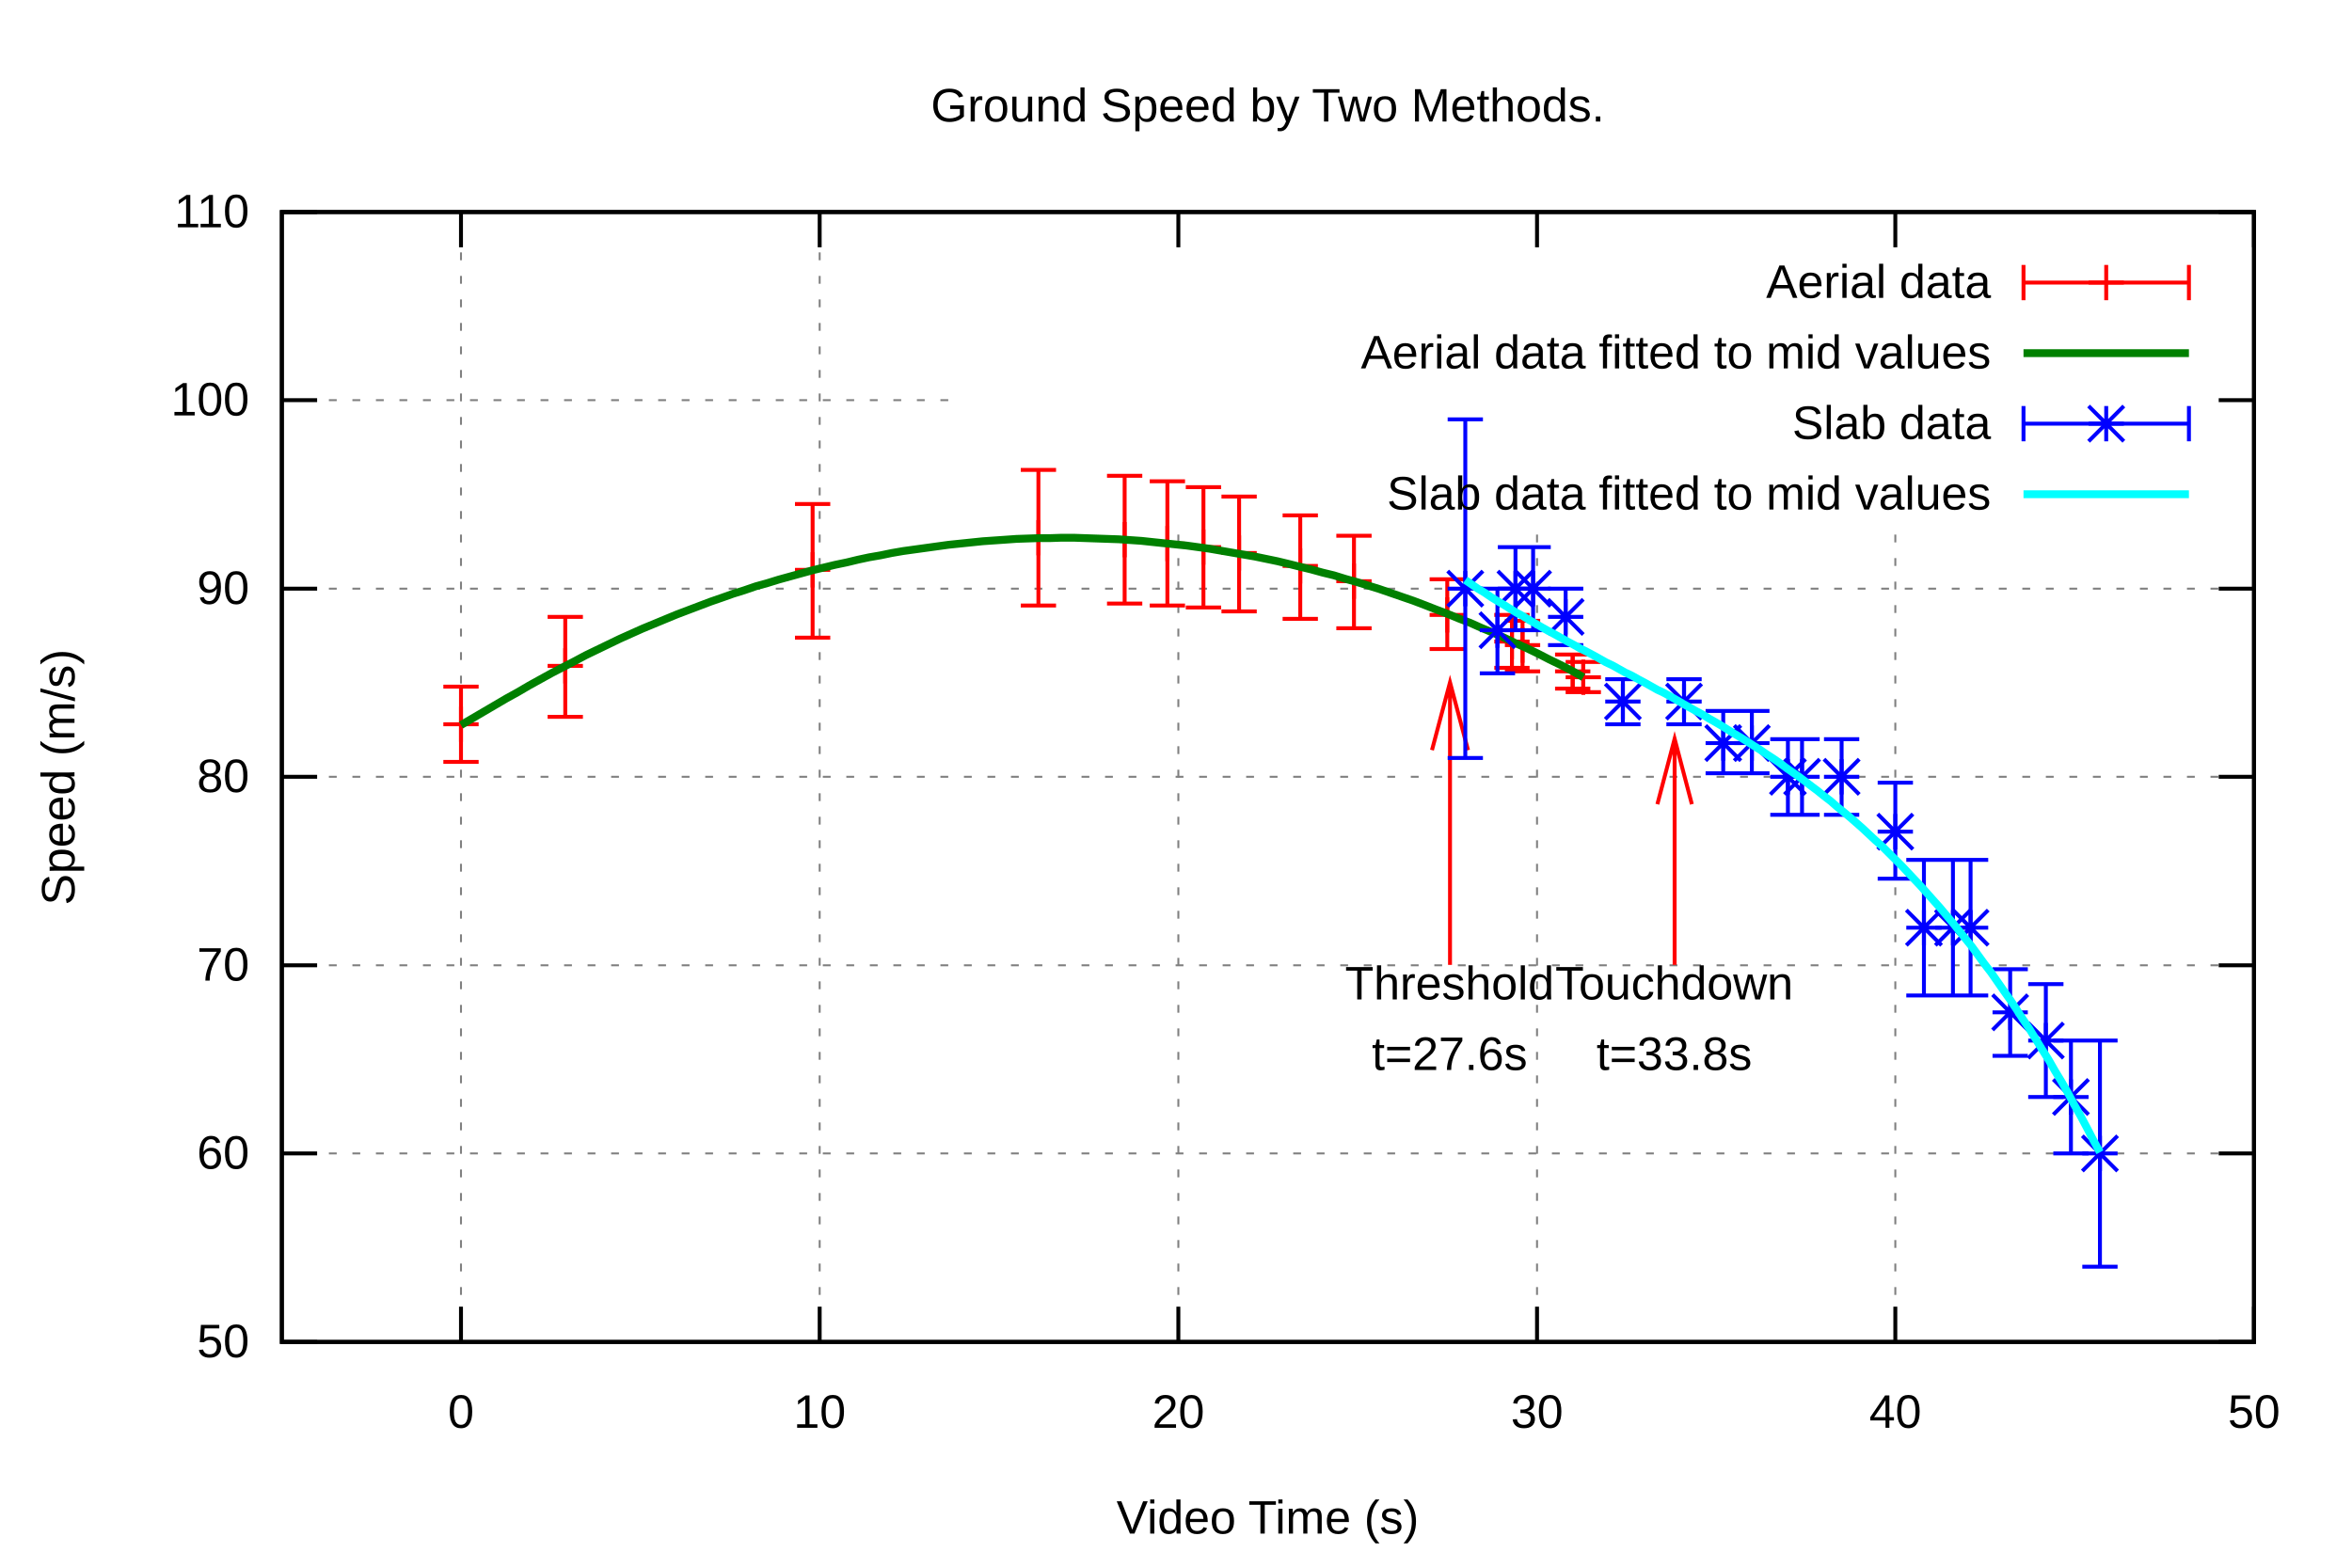
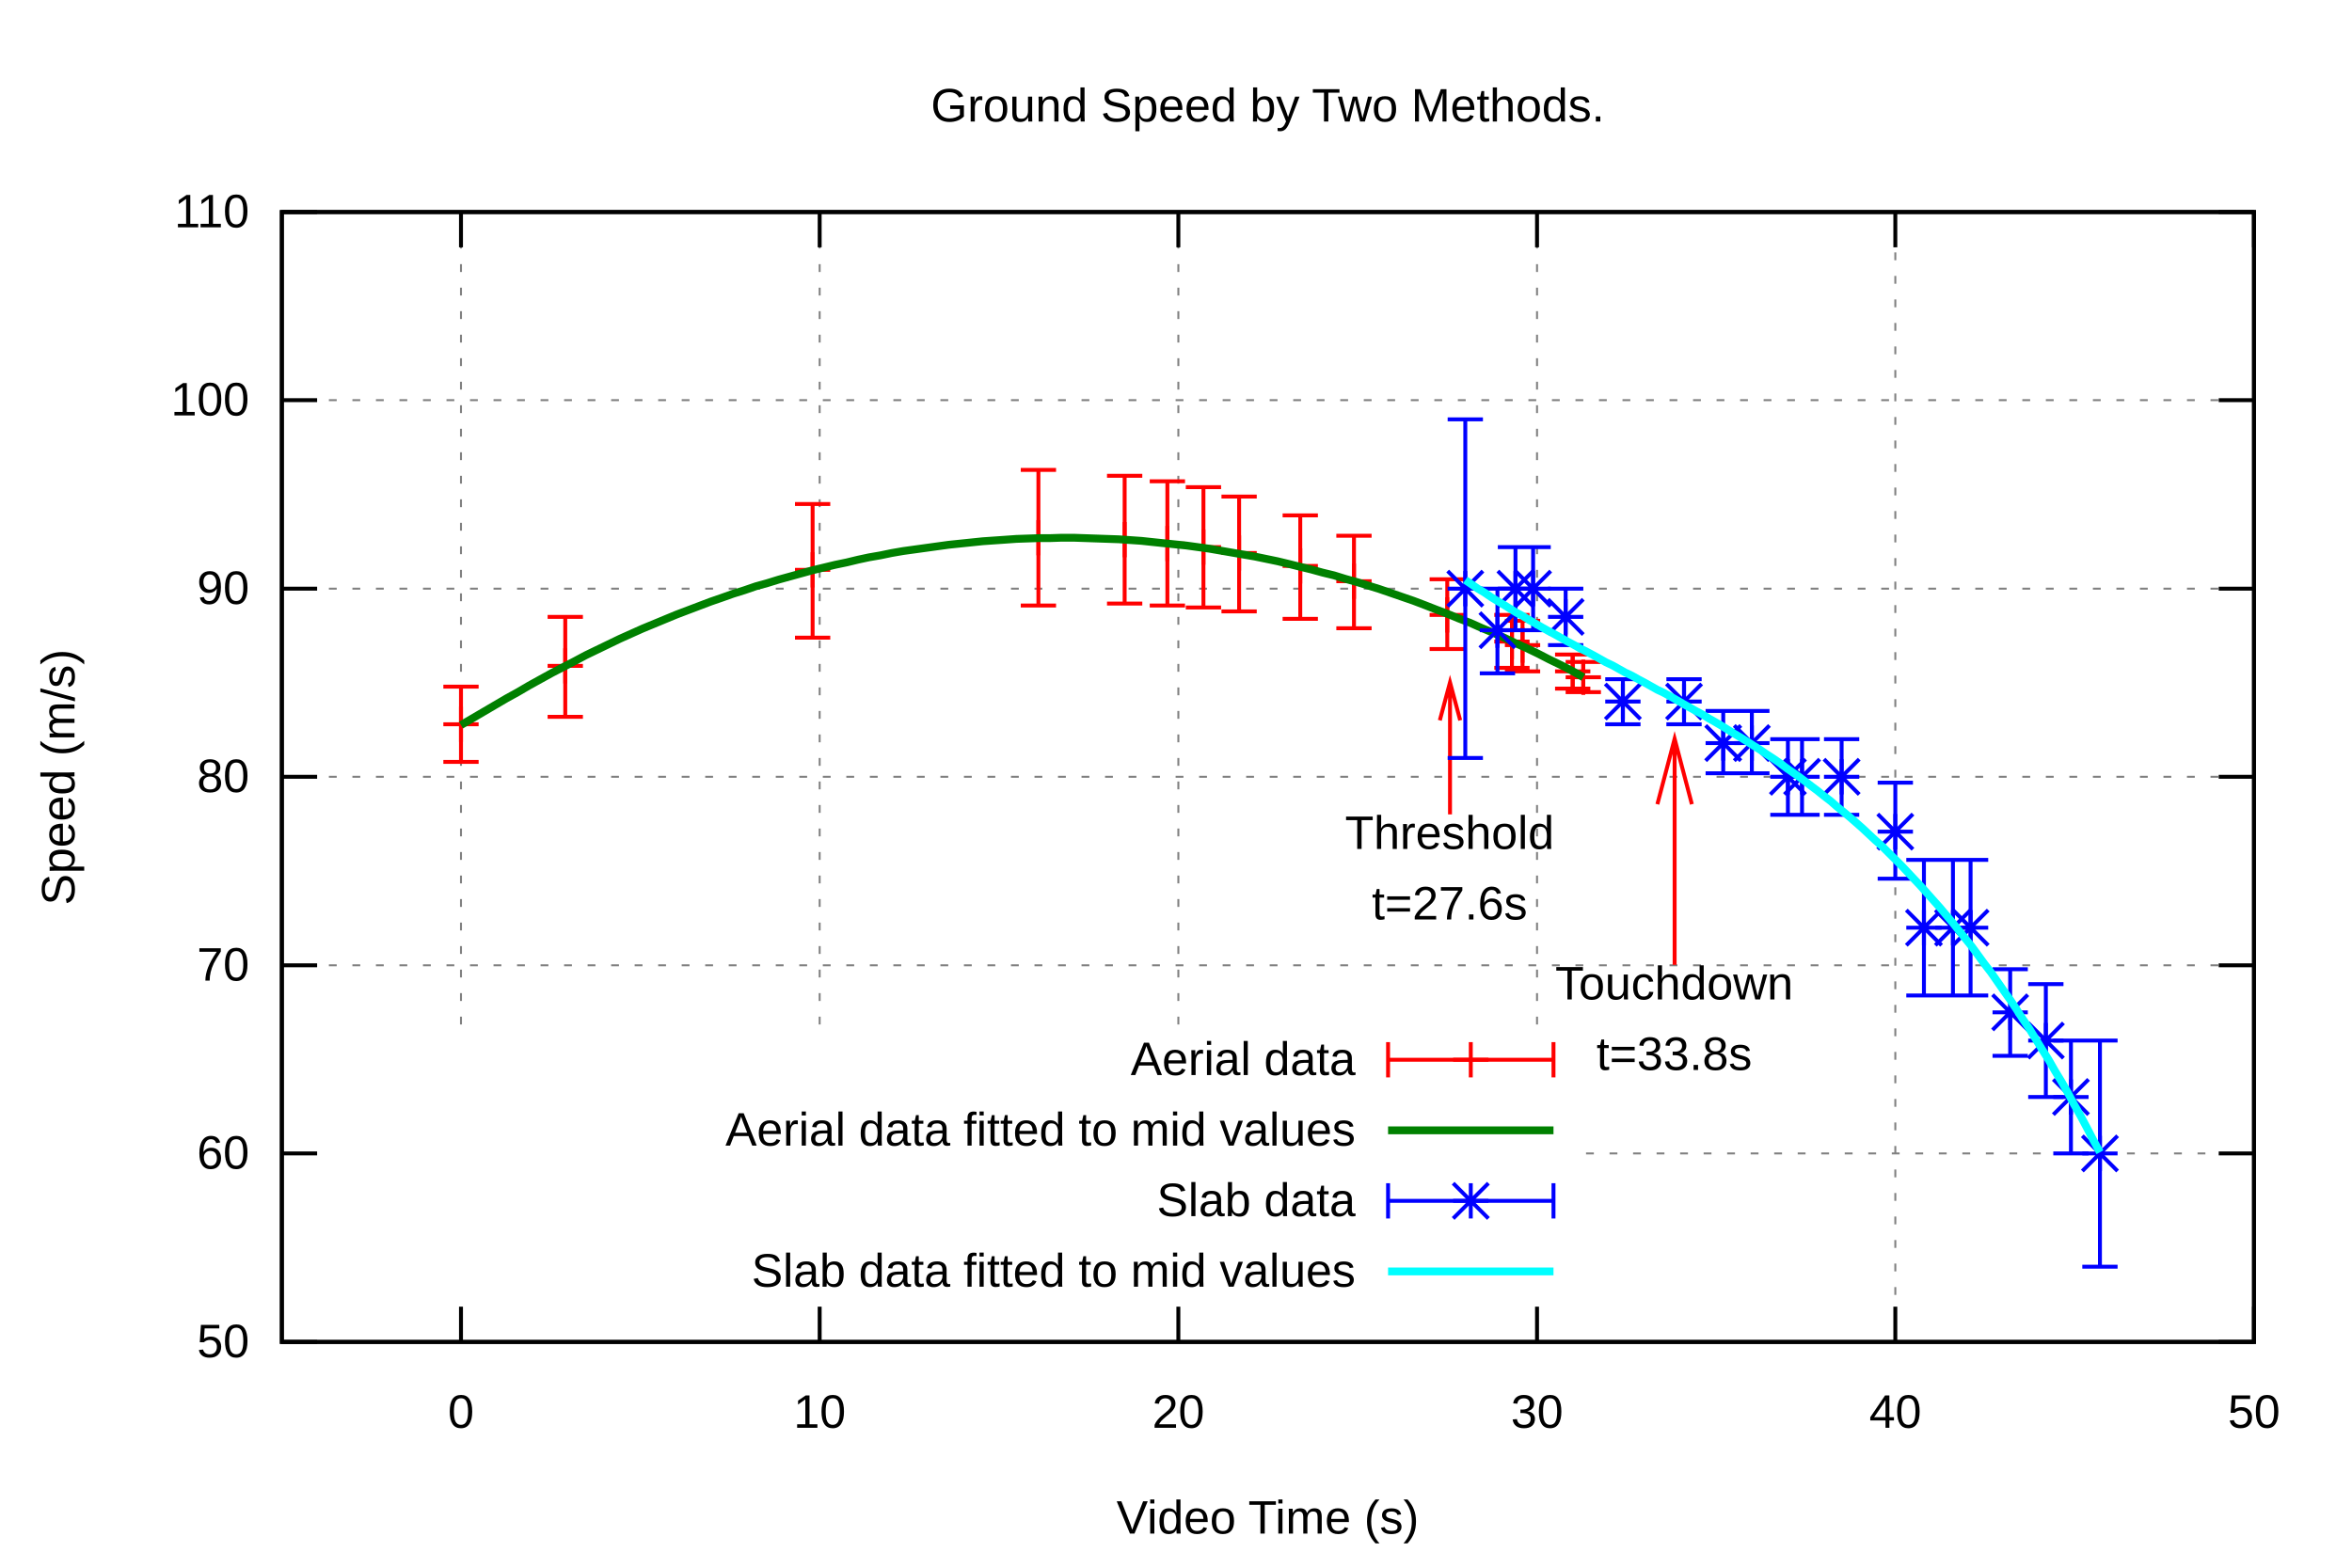
<svg xmlns="http://www.w3.org/2000/svg" xmlns:xlink="http://www.w3.org/1999/xlink" width="600" height="400" viewBox="0 0 600 400">
  <g id="gnuplot_canvas">
    <rect x="0" y="0" width="600" height="400" fill="none" />
    <defs>
      <circle id="gpDot" r="0.5" stroke-width="0.5" stroke="currentColor" />
      <path id="gpPt0" stroke-width="0.222" stroke="currentColor" d="M-1,0 h2 M0,-1 v2" />
      <path id="gpPt1" stroke-width="0.222" stroke="currentColor" d="M-1,-1 L1,1 M1,-1 L-1,1" />
      <path id="gpPt2" stroke-width="0.222" stroke="currentColor" d="M-1,0 L1,0 M0,-1 L0,1 M-1,-1 L1,1 M-1,1 L1,-1" />
      <rect id="gpPt3" stroke-width="0.222" stroke="currentColor" x="-1" y="-1" width="2" height="2" />
      <rect id="gpPt4" stroke-width="0.222" stroke="currentColor" fill="currentColor" x="-1" y="-1" width="2" height="2" />
      <circle id="gpPt5" stroke-width="0.222" stroke="currentColor" cx="0" cy="0" r="1" />
      <use xlink:href="#gpPt5" id="gpPt6" fill="currentColor" stroke="none" />
      <path id="gpPt7" stroke-width="0.222" stroke="currentColor" d="M0,-1.33 L-1.33,0.67 L1.33,0.67 z" />
      <use xlink:href="#gpPt7" id="gpPt8" fill="currentColor" stroke="none" />
      <use xlink:href="#gpPt7" id="gpPt9" stroke="currentColor" transform="rotate(180)" />
      <use xlink:href="#gpPt9" id="gpPt10" fill="currentColor" stroke="none" />
      <use xlink:href="#gpPt3" id="gpPt11" stroke="currentColor" transform="rotate(45)" />
      <use xlink:href="#gpPt11" id="gpPt12" fill="currentColor" stroke="none" />
      <path id="gpPt13" stroke-width="0.222" stroke="currentColor" d="M0,1.330 L1.265,0.411 L0.782,-1.067 L-0.782,-1.076 L-1.265,0.411 z" />
      <use xlink:href="#gpPt13" id="gpPt14" fill="currentColor" stroke="none" />
      <filter id="textbox" filterUnits="objectBoundingBox" x="0" y="0" height="1" width="1">
        <feFlood flood-color="white" flood-opacity="1" result="bgnd" />
        <feComposite in="SourceGraphic" in2="bgnd" operator="atop" />
      </filter>
      <filter id="greybox" filterUnits="objectBoundingBox" x="0" y="0" height="1" width="1">
        <feFlood flood-color="lightgrey" flood-opacity="1" result="grey" />
        <feComposite in="SourceGraphic" in2="grey" operator="atop" />
      </filter>
    </defs>
    <g fill="none" color="white" stroke="currentColor" stroke-width="1.00" stroke-linecap="butt" stroke-linejoin="miter">
</g>
    <g fill="none" color="black" stroke="currentColor" stroke-width="1.00" stroke-linecap="butt" stroke-linejoin="miter">
</g>
    <g fill="none" color="black" stroke="black" stroke-width="0.50" stroke-linecap="butt" stroke-linejoin="miter">
</g>
    <g fill="none" color="gray" stroke="currentColor" stroke-width="0.50" stroke-linecap="butt" stroke-linejoin="miter">
      <path stroke="gray" stroke-dasharray="2,4" class="gridline" d="M71.9,342.4 L575.0,342.4  " />
    </g>
    <g fill="none" color="gray" stroke="gray" stroke-width="1.00" stroke-linecap="butt" stroke-linejoin="miter">
</g>
    <g fill="none" color="black" stroke="currentColor" stroke-width="1.00" stroke-linecap="butt" stroke-linejoin="miter">
      <path stroke="black" d="M71.9,342.4 L80.9,342.4 M575.0,342.4 L566.0,342.4  " />
      <g transform="translate(63.6,346.3)" stroke="none" fill="black" font-family="Arial" font-size="12.00" text-anchor="end">
        <text>
          <tspan font-family="Arial"> 50</tspan>
        </text>
      </g>
    </g>
    <g fill="none" color="black" stroke="currentColor" stroke-width="1.00" stroke-linecap="butt" stroke-linejoin="miter">
</g>
    <g fill="none" color="black" stroke="black" stroke-width="0.50" stroke-linecap="butt" stroke-linejoin="miter">
</g>
    <g fill="none" color="gray" stroke="currentColor" stroke-width="0.50" stroke-linecap="butt" stroke-linejoin="miter">
-       <path stroke="gray" stroke-dasharray="2,4" class="gridline" d="M71.9,294.3 L575.0,294.3  " />
+       <path stroke="gray" stroke-dasharray="2,4" class="gridline" d="M71.9,294.3 L80.2,294.3 M404.6,294.3 L575.0,294.3  " />
    </g>
    <g fill="none" color="gray" stroke="gray" stroke-width="1.00" stroke-linecap="butt" stroke-linejoin="miter">
</g>
    <g fill="none" color="black" stroke="currentColor" stroke-width="1.00" stroke-linecap="butt" stroke-linejoin="miter">
      <path stroke="black" d="M71.9,294.3 L80.9,294.3 M575.0,294.3 L566.0,294.3  " />
      <g transform="translate(63.6,298.2)" stroke="none" fill="black" font-family="Arial" font-size="12.00" text-anchor="end">
        <text>
          <tspan font-family="Arial"> 60</tspan>
        </text>
      </g>
    </g>
    <g fill="none" color="black" stroke="currentColor" stroke-width="1.00" stroke-linecap="butt" stroke-linejoin="miter">
</g>
    <g fill="none" color="black" stroke="black" stroke-width="0.50" stroke-linecap="butt" stroke-linejoin="miter">
</g>
    <g fill="none" color="gray" stroke="currentColor" stroke-width="0.50" stroke-linecap="butt" stroke-linejoin="miter">
      <path stroke="gray" stroke-dasharray="2,4" class="gridline" d="M71.9,246.3 L575.0,246.3  " />
    </g>
    <g fill="none" color="gray" stroke="gray" stroke-width="1.00" stroke-linecap="butt" stroke-linejoin="miter">
</g>
    <g fill="none" color="black" stroke="currentColor" stroke-width="1.00" stroke-linecap="butt" stroke-linejoin="miter">
      <path stroke="black" d="M71.9,246.3 L80.9,246.3 M575.0,246.3 L566.0,246.3  " />
      <g transform="translate(63.6,250.2)" stroke="none" fill="black" font-family="Arial" font-size="12.00" text-anchor="end">
        <text>
          <tspan font-family="Arial"> 70</tspan>
        </text>
      </g>
    </g>
    <g fill="none" color="black" stroke="currentColor" stroke-width="1.00" stroke-linecap="butt" stroke-linejoin="miter">
</g>
    <g fill="none" color="black" stroke="black" stroke-width="0.50" stroke-linecap="butt" stroke-linejoin="miter">
</g>
    <g fill="none" color="gray" stroke="currentColor" stroke-width="0.50" stroke-linecap="butt" stroke-linejoin="miter">
      <path stroke="gray" stroke-dasharray="2,4" class="gridline" d="M71.9,198.2 L575.0,198.2  " />
    </g>
    <g fill="none" color="gray" stroke="gray" stroke-width="1.00" stroke-linecap="butt" stroke-linejoin="miter">
</g>
    <g fill="none" color="black" stroke="currentColor" stroke-width="1.00" stroke-linecap="butt" stroke-linejoin="miter">
      <path stroke="black" d="M71.9,198.2 L80.9,198.2 M575.0,198.2 L566.0,198.2  " />
      <g transform="translate(63.6,202.1)" stroke="none" fill="black" font-family="Arial" font-size="12.00" text-anchor="end">
        <text>
          <tspan font-family="Arial"> 80</tspan>
        </text>
      </g>
    </g>
    <g fill="none" color="black" stroke="currentColor" stroke-width="1.00" stroke-linecap="butt" stroke-linejoin="miter">
</g>
    <g fill="none" color="black" stroke="black" stroke-width="0.50" stroke-linecap="butt" stroke-linejoin="miter">
</g>
    <g fill="none" color="gray" stroke="currentColor" stroke-width="0.50" stroke-linecap="butt" stroke-linejoin="miter">
      <path stroke="gray" stroke-dasharray="2,4" class="gridline" d="M71.9,150.2 L575.0,150.2  " />
    </g>
    <g fill="none" color="gray" stroke="gray" stroke-width="1.00" stroke-linecap="butt" stroke-linejoin="miter">
</g>
    <g fill="none" color="black" stroke="currentColor" stroke-width="1.00" stroke-linecap="butt" stroke-linejoin="miter">
      <path stroke="black" d="M71.9,150.2 L80.9,150.2 M575.0,150.2 L566.0,150.2  " />
      <g transform="translate(63.6,154.1)" stroke="none" fill="black" font-family="Arial" font-size="12.00" text-anchor="end">
        <text>
          <tspan font-family="Arial"> 90</tspan>
        </text>
      </g>
    </g>
    <g fill="none" color="black" stroke="currentColor" stroke-width="1.00" stroke-linecap="butt" stroke-linejoin="miter">
</g>
    <g fill="none" color="black" stroke="black" stroke-width="0.50" stroke-linecap="butt" stroke-linejoin="miter">
</g>
    <g fill="none" color="gray" stroke="currentColor" stroke-width="0.50" stroke-linecap="butt" stroke-linejoin="miter">
-       <path stroke="gray" stroke-dasharray="2,4" class="gridline" d="M71.9,102.1 L242.3,102.1 M566.7,102.1 L575.0,102.1  " />
+       <path stroke="gray" stroke-dasharray="2,4" class="gridline" d="M71.9,102.1 L575.0,102.1  " />
    </g>
    <g fill="none" color="gray" stroke="gray" stroke-width="1.00" stroke-linecap="butt" stroke-linejoin="miter">
</g>
    <g fill="none" color="black" stroke="currentColor" stroke-width="1.00" stroke-linecap="butt" stroke-linejoin="miter">
      <path stroke="black" d="M71.9,102.1 L80.9,102.1 M575.0,102.1 L566.0,102.1  " />
      <g transform="translate(63.6,106.0)" stroke="none" fill="black" font-family="Arial" font-size="12.00" text-anchor="end">
        <text>
          <tspan font-family="Arial"> 100</tspan>
        </text>
      </g>
    </g>
    <g fill="none" color="black" stroke="currentColor" stroke-width="1.00" stroke-linecap="butt" stroke-linejoin="miter">
</g>
    <g fill="none" color="black" stroke="black" stroke-width="0.50" stroke-linecap="butt" stroke-linejoin="miter">
</g>
    <g fill="none" color="gray" stroke="currentColor" stroke-width="0.50" stroke-linecap="butt" stroke-linejoin="miter">
      <path stroke="gray" stroke-dasharray="2,4" class="gridline" d="M71.9,54.1 L575.0,54.1  " />
    </g>
    <g fill="none" color="gray" stroke="gray" stroke-width="1.00" stroke-linecap="butt" stroke-linejoin="miter">
</g>
    <g fill="none" color="black" stroke="currentColor" stroke-width="1.00" stroke-linecap="butt" stroke-linejoin="miter">
      <path stroke="black" d="M71.9,54.1 L80.9,54.1 M575.0,54.1 L566.0,54.1  " />
      <g transform="translate(63.6,58.0)" stroke="none" fill="black" font-family="Arial" font-size="12.00" text-anchor="end">
        <text>
          <tspan font-family="Arial"> 110</tspan>
        </text>
      </g>
    </g>
    <g fill="none" color="black" stroke="currentColor" stroke-width="1.00" stroke-linecap="butt" stroke-linejoin="miter">
</g>
    <g fill="none" color="black" stroke="black" stroke-width="0.50" stroke-linecap="butt" stroke-linejoin="miter">
</g>
    <g fill="none" color="gray" stroke="currentColor" stroke-width="0.50" stroke-linecap="butt" stroke-linejoin="miter">
-       <path stroke="gray" stroke-dasharray="2,4" class="gridline" d="M117.6,342.4 L117.6,54.1  " />
+       <path stroke="gray" stroke-dasharray="2,4" class="gridline" d="M117.6,342.4 L117.6,333.4 M117.6,261.4 L117.6,54.1  " />
    </g>
    <g fill="none" color="gray" stroke="gray" stroke-width="1.00" stroke-linecap="butt" stroke-linejoin="miter">
</g>
    <g fill="none" color="black" stroke="currentColor" stroke-width="1.00" stroke-linecap="butt" stroke-linejoin="miter">
      <path stroke="black" d="M117.6,342.4 L117.6,333.4 M117.6,54.1 L117.6,63.1  " />
      <g transform="translate(117.6,364.3)" stroke="none" fill="black" font-family="Arial" font-size="12.00" text-anchor="middle">
        <text>
          <tspan font-family="Arial"> 0</tspan>
        </text>
      </g>
    </g>
    <g fill="none" color="black" stroke="currentColor" stroke-width="1.00" stroke-linecap="butt" stroke-linejoin="miter">
</g>
    <g fill="none" color="black" stroke="black" stroke-width="0.50" stroke-linecap="butt" stroke-linejoin="miter">
</g>
    <g fill="none" color="gray" stroke="currentColor" stroke-width="0.50" stroke-linecap="butt" stroke-linejoin="miter">
-       <path stroke="gray" stroke-dasharray="2,4" class="gridline" d="M209.1,342.4 L209.1,54.1  " />
+       <path stroke="gray" stroke-dasharray="2,4" class="gridline" d="M209.1,342.4 L209.1,333.4 M209.1,261.4 L209.1,54.1  " />
    </g>
    <g fill="none" color="gray" stroke="gray" stroke-width="1.00" stroke-linecap="butt" stroke-linejoin="miter">
</g>
    <g fill="none" color="black" stroke="currentColor" stroke-width="1.00" stroke-linecap="butt" stroke-linejoin="miter">
      <path stroke="black" d="M209.1,342.4 L209.1,333.4 M209.1,54.1 L209.1,63.1  " />
      <g transform="translate(209.1,364.3)" stroke="none" fill="black" font-family="Arial" font-size="12.00" text-anchor="middle">
        <text>
          <tspan font-family="Arial"> 10</tspan>
        </text>
      </g>
    </g>
    <g fill="none" color="black" stroke="currentColor" stroke-width="1.00" stroke-linecap="butt" stroke-linejoin="miter">
</g>
    <g fill="none" color="black" stroke="black" stroke-width="0.50" stroke-linecap="butt" stroke-linejoin="miter">
</g>
    <g fill="none" color="gray" stroke="currentColor" stroke-width="0.50" stroke-linecap="butt" stroke-linejoin="miter">
-       <path stroke="gray" stroke-dasharray="2,4" class="gridline" d="M300.6,342.4 L300.6,135.1 M300.6,63.1 L300.6,54.1  " />
+       <path stroke="gray" stroke-dasharray="2,4" class="gridline" d="M300.6,342.4 L300.6,333.4 M300.6,261.4 L300.6,54.1  " />
    </g>
    <g fill="none" color="gray" stroke="gray" stroke-width="1.00" stroke-linecap="butt" stroke-linejoin="miter">
</g>
    <g fill="none" color="black" stroke="currentColor" stroke-width="1.00" stroke-linecap="butt" stroke-linejoin="miter">
      <path stroke="black" d="M300.6,342.4 L300.6,333.4 M300.6,54.1 L300.6,63.1  " />
      <g transform="translate(300.6,364.3)" stroke="none" fill="black" font-family="Arial" font-size="12.00" text-anchor="middle">
        <text>
          <tspan font-family="Arial"> 20</tspan>
        </text>
      </g>
    </g>
    <g fill="none" color="black" stroke="currentColor" stroke-width="1.00" stroke-linecap="butt" stroke-linejoin="miter">
</g>
    <g fill="none" color="black" stroke="black" stroke-width="0.50" stroke-linecap="butt" stroke-linejoin="miter">
</g>
    <g fill="none" color="gray" stroke="currentColor" stroke-width="0.50" stroke-linecap="butt" stroke-linejoin="miter">
-       <path stroke="gray" stroke-dasharray="2,4" class="gridline" d="M392.1,342.4 L392.1,135.1 M392.1,63.1 L392.1,54.1  " />
+       <path stroke="gray" stroke-dasharray="2,4" class="gridline" d="M392.1,342.4 L392.1,333.4 M392.1,261.4 L392.1,54.1  " />
    </g>
    <g fill="none" color="gray" stroke="gray" stroke-width="1.00" stroke-linecap="butt" stroke-linejoin="miter">
</g>
    <g fill="none" color="black" stroke="currentColor" stroke-width="1.00" stroke-linecap="butt" stroke-linejoin="miter">
      <path stroke="black" d="M392.1,342.4 L392.1,333.4 M392.1,54.1 L392.1,63.1  " />
      <g transform="translate(392.1,364.3)" stroke="none" fill="black" font-family="Arial" font-size="12.00" text-anchor="middle">
        <text>
          <tspan font-family="Arial"> 30</tspan>
        </text>
      </g>
    </g>
    <g fill="none" color="black" stroke="currentColor" stroke-width="1.00" stroke-linecap="butt" stroke-linejoin="miter">
</g>
    <g fill="none" color="black" stroke="black" stroke-width="0.50" stroke-linecap="butt" stroke-linejoin="miter">
</g>
    <g fill="none" color="gray" stroke="currentColor" stroke-width="0.50" stroke-linecap="butt" stroke-linejoin="miter">
-       <path stroke="gray" stroke-dasharray="2,4" class="gridline" d="M483.5,342.4 L483.5,135.1 M483.5,63.1 L483.5,54.1  " />
+       <path stroke="gray" stroke-dasharray="2,4" class="gridline" d="M483.5,342.4 L483.5,54.1  " />
    </g>
    <g fill="none" color="gray" stroke="gray" stroke-width="1.00" stroke-linecap="butt" stroke-linejoin="miter">
</g>
    <g fill="none" color="black" stroke="currentColor" stroke-width="1.00" stroke-linecap="butt" stroke-linejoin="miter">
      <path stroke="black" d="M483.5,342.4 L483.5,333.4 M483.5,54.1 L483.5,63.1  " />
      <g transform="translate(483.5,364.3)" stroke="none" fill="black" font-family="Arial" font-size="12.00" text-anchor="middle">
        <text>
          <tspan font-family="Arial"> 40</tspan>
        </text>
      </g>
    </g>
    <g fill="none" color="black" stroke="currentColor" stroke-width="1.00" stroke-linecap="butt" stroke-linejoin="miter">
</g>
    <g fill="none" color="black" stroke="black" stroke-width="0.50" stroke-linecap="butt" stroke-linejoin="miter">
</g>
    <g fill="none" color="gray" stroke="currentColor" stroke-width="0.50" stroke-linecap="butt" stroke-linejoin="miter">
      <path stroke="gray" stroke-dasharray="2,4" class="gridline" d="M575.0,342.4 L575.0,54.1  " />
    </g>
    <g fill="none" color="gray" stroke="gray" stroke-width="1.00" stroke-linecap="butt" stroke-linejoin="miter">
</g>
    <g fill="none" color="black" stroke="currentColor" stroke-width="1.00" stroke-linecap="butt" stroke-linejoin="miter">
      <path stroke="black" d="M575.0,342.4 L575.0,333.4 M575.0,54.1 L575.0,63.1  " />
      <g transform="translate(575.0,364.3)" stroke="none" fill="black" font-family="Arial" font-size="12.00" text-anchor="middle">
        <text>
          <tspan font-family="Arial"> 50</tspan>
        </text>
      </g>
    </g>
    <g fill="none" color="black" stroke="currentColor" stroke-width="1.00" stroke-linecap="butt" stroke-linejoin="miter">
</g>
    <g fill="none" color="black" stroke="currentColor" stroke-width="1.00" stroke-linecap="butt" stroke-linejoin="miter">
      <path stroke="black" d="M71.9,54.1 L71.9,342.4 L575.0,342.4 L575.0,54.1 L71.9,54.1 Z  " />
-       <g transform="translate(369.8,255.0)" stroke="none" fill="black" font-family="Arial" font-size="12.00" text-anchor="middle">
+       <g transform="translate(369.8,216.6)" stroke="none" fill="black" font-family="Arial" font-size="12.00" text-anchor="middle">
        <text>
          <tspan font-family="Arial">Threshold</tspan>
        </text>
      </g>
-       <g transform="translate(369.8,273.0)" stroke="none" fill="black" font-family="Arial" font-size="12.00" text-anchor="middle">
+       <g transform="translate(369.8,234.6)" stroke="none" fill="black" font-family="Arial" font-size="12.00" text-anchor="middle">
        <text>
          <tspan font-family="Arial">t=27.6s</tspan>
        </text>
      </g>
      <g transform="translate(427.1,255.0)" stroke="none" fill="black" font-family="Arial" font-size="12.00" text-anchor="middle">
        <text>
          <tspan font-family="Arial">Touchdown</tspan>
        </text>
      </g>
      <g transform="translate(427.1,273.0)" stroke="none" fill="black" font-family="Arial" font-size="12.00" text-anchor="middle">
        <text>
          <tspan font-family="Arial">t=33.8s</tspan>
        </text>
      </g>
    </g>
    <g fill="none" color="black" stroke="currentColor" stroke-width="1.00" stroke-linecap="butt" stroke-linejoin="miter">
-       <path stroke="red" d="M374.5,191.4 L369.9,174.1 L365.3,191.4 M369.9,246.2 L369.9,174.1  " />
+       <path stroke="red" d="M372.5,183.8 L369.9,174.1 L367.3,183.8 M369.9,207.8 L369.9,174.1  " />
    </g>
    <g fill="none" color="black" stroke="currentColor" stroke-width="1.00" stroke-linecap="butt" stroke-linejoin="miter">
      <path stroke="red" d="M431.6,205.2 L427.2,188.5 L422.8,205.2 M427.2,246.2 L427.2,188.5  " />
    </g>
    <g fill="none" color="black" stroke="currentColor" stroke-width="1.00" stroke-linecap="butt" stroke-linejoin="miter">
      <g transform="translate(19.0,198.3) rotate(270)" stroke="none" fill="black" font-family="Arial" font-size="12.00" text-anchor="middle">
        <text>
          <tspan font-family="Arial">Speed (m/s)</tspan>
        </text>
      </g>
    </g>
    <g fill="none" color="black" stroke="currentColor" stroke-width="1.00" stroke-linecap="butt" stroke-linejoin="miter">
      <g transform="translate(323.4,391.3)" stroke="none" fill="black" font-family="Arial" font-size="12.00" text-anchor="middle">
        <text>
          <tspan font-family="Arial">Video Time (s)</tspan>
        </text>
      </g>
    </g>
    <g fill="none" color="black" stroke="currentColor" stroke-width="1.00" stroke-linecap="butt" stroke-linejoin="miter">
</g>
    <g id="gnuplot_plot_1">
      <g fill="none" color="black" stroke="currentColor" stroke-width="1.00" stroke-linecap="butt" stroke-linejoin="miter">
-         <g transform="translate(507.9,76.0)" stroke="none" fill="black" font-family="Arial" font-size="12.00" text-anchor="end">
+         <g transform="translate(345.8,274.3)" stroke="none" fill="black" font-family="Arial" font-size="12.00" text-anchor="end">
          <text>
            <tspan font-family="Arial">Aerial data</tspan>
          </text>
        </g>
      </g>
      <g fill="none" color="black" stroke="currentColor" stroke-width="1.00" stroke-linecap="butt" stroke-linejoin="miter">
-         <path stroke="red" d="M516.2,72.1 L558.4,72.1 M516.2,67.6 L516.2,76.6 M558.4,67.6 L558.4,76.6 M117.6,194.4 L117.6,175.2   M113.1,194.4 L122.1,194.4 M113.1,175.2 L122.1,175.2 M144.2,182.9 L144.2,157.4 M139.7,182.9 L148.7,182.9   M139.7,157.4 L148.7,157.4 M207.3,162.7 L207.3,128.6 M202.8,162.7 L211.8,162.7 M202.8,128.6 L211.8,128.6   M264.9,154.5 L264.9,119.9 M260.4,154.5 L269.4,154.5 M260.4,119.9 L269.4,119.9 M286.9,154.0 L286.9,121.4   M282.4,154.0 L291.4,154.0 M282.4,121.4 L291.4,121.4 M297.8,154.5 L297.8,122.8 M293.3,154.5 L302.3,154.5   M293.3,122.8 L302.3,122.8 M307.0,155.0 L307.0,124.3 M302.5,155.0 L311.5,155.0 M302.5,124.3 L311.5,124.3   M316.1,156.0 L316.1,126.7 M311.6,156.0 L320.6,156.0 M311.6,126.7 L320.6,126.7 M331.7,157.9 L331.7,131.5   M327.2,157.9 L336.2,157.9 M327.2,131.5 L336.2,131.5 M345.4,160.3 L345.4,136.7 M340.9,160.3 L349.9,160.3   M340.9,136.7 L349.9,136.7 M369.2,165.6 L369.2,147.8 M364.7,165.6 L373.7,165.6 M364.7,147.8 L373.7,147.8   M385.7,170.4 L385.7,156.9 M381.2,170.4 L390.2,170.4 M381.2,156.9 L390.2,156.9 M388.4,171.3 L388.4,158.4   M383.9,171.3 L392.9,171.3 M383.9,158.4 L392.9,158.4 M401.2,175.7 L401.2,167.0 M396.7,175.7 L405.7,175.7   M396.7,167.0 L405.7,167.0 M403.9,176.6 L403.9,168.9 M399.4,176.6 L408.4,176.6 M399.4,168.9 L408.4,168.9    " />
+         <path stroke="red" d="M354.1,270.4 L396.3,270.4 M354.1,265.9 L354.1,274.9 M396.3,265.9 L396.3,274.9 M117.6,194.4 L117.6,175.2   M113.1,194.4 L122.1,194.4 M113.1,175.2 L122.1,175.2 M144.2,182.9 L144.2,157.4 M139.7,182.9 L148.7,182.9   M139.7,157.4 L148.7,157.4 M207.3,162.7 L207.3,128.6 M202.8,162.7 L211.8,162.7 M202.8,128.6 L211.8,128.6   M264.9,154.5 L264.9,119.9 M260.4,154.5 L269.4,154.5 M260.4,119.9 L269.4,119.9 M286.9,154.0 L286.9,121.4   M282.4,154.0 L291.4,154.0 M282.4,121.4 L291.4,121.4 M297.8,154.5 L297.8,122.8 M293.3,154.5 L302.3,154.5   M293.3,122.8 L302.3,122.8 M307.0,155.0 L307.0,124.3 M302.5,155.0 L311.5,155.0 M302.5,124.3 L311.5,124.3   M316.1,156.0 L316.1,126.7 M311.6,156.0 L320.6,156.0 M311.6,126.7 L320.6,126.7 M331.7,157.9 L331.7,131.5   M327.2,157.9 L336.2,157.9 M327.2,131.5 L336.2,131.5 M345.4,160.3 L345.4,136.7 M340.9,160.3 L349.9,160.3   M340.9,136.7 L349.9,136.7 M369.2,165.6 L369.2,147.8 M364.7,165.6 L373.7,165.6 M364.7,147.8 L373.7,147.8   M385.7,170.4 L385.7,156.9 M381.2,170.4 L390.2,170.4 M381.2,156.9 L390.2,156.9 M388.4,171.3 L388.4,158.4   M383.9,171.3 L392.9,171.3 M383.9,158.4 L392.9,158.4 M401.2,175.7 L401.2,167.0 M396.7,175.7 L405.7,175.7   M396.7,167.0 L405.7,167.0 M403.9,176.6 L403.9,168.9 M399.4,176.6 L408.4,176.6 M399.4,168.9 L408.4,168.9    " />
      </g>
      <g fill="none" color="black" stroke="currentColor" stroke-width="1.00" stroke-linecap="butt" stroke-linejoin="miter">
        <use xlink:href="#gpPt0" transform="translate(117.6,184.8) scale(4.50)" color="red" />
        <use xlink:href="#gpPt0" transform="translate(144.2,169.9) scale(4.50)" color="red" />
        <use xlink:href="#gpPt0" transform="translate(207.3,145.4) scale(4.50)" color="red" />
        <use xlink:href="#gpPt0" transform="translate(264.9,137.2) scale(4.50)" color="red" />
        <use xlink:href="#gpPt0" transform="translate(286.9,137.7) scale(4.50)" color="red" />
        <use xlink:href="#gpPt0" transform="translate(297.8,138.7) scale(4.50)" color="red" />
        <use xlink:href="#gpPt0" transform="translate(307.0,139.6) scale(4.50)" color="red" />
        <use xlink:href="#gpPt0" transform="translate(316.1,141.1) scale(4.50)" color="red" />
        <use xlink:href="#gpPt0" transform="translate(331.7,144.4) scale(4.50)" color="red" />
        <use xlink:href="#gpPt0" transform="translate(345.4,148.3) scale(4.50)" color="red" />
        <use xlink:href="#gpPt0" transform="translate(369.2,156.9) scale(4.50)" color="red" />
        <use xlink:href="#gpPt0" transform="translate(385.7,163.7) scale(4.50)" color="red" />
        <use xlink:href="#gpPt0" transform="translate(388.4,164.6) scale(4.50)" color="red" />
        <use xlink:href="#gpPt0" transform="translate(401.2,171.3) scale(4.50)" color="red" />
        <use xlink:href="#gpPt0" transform="translate(403.9,172.8) scale(4.50)" color="red" />
-         <use xlink:href="#gpPt0" transform="translate(537.3,72.1) scale(4.50)" color="red" />
+         <use xlink:href="#gpPt0" transform="translate(375.2,270.4) scale(4.50)" color="red" />
      </g>
    </g>
    <g id="gnuplot_plot_2">
      <g fill="none" color="white" stroke="red" stroke-width="2.00" stroke-linecap="butt" stroke-linejoin="miter">
</g>
      <g fill="none" color="black" stroke="currentColor" stroke-width="2.00" stroke-linecap="butt" stroke-linejoin="miter">
-         <g transform="translate(507.9,94.0)" stroke="none" fill="black" font-family="Arial" font-size="12.00" text-anchor="end">
+         <g transform="translate(345.8,292.3)" stroke="none" fill="black" font-family="Arial" font-size="12.00" text-anchor="end">
          <text>
            <tspan font-family="Arial">Aerial data fitted to mid values</tspan>
          </text>
        </g>
      </g>
      <g fill="none" color="black" stroke="currentColor" stroke-width="2.00" stroke-linecap="butt" stroke-linejoin="miter">
-         <path stroke="green" d="M516.2,90.1 L558.4,90.1 M117.6,185.0 L120.5,183.3 L123.4,181.6 L126.3,179.9 L129.2,178.2 L132.1,176.6   L135.0,174.9 L137.9,173.3 L140.8,171.7 L143.7,170.2 L146.6,168.7 L149.4,167.2 L152.3,165.8 L155.2,164.4   L158.1,163.0 L161.0,161.7 L163.9,160.4 L166.8,159.2 L169.7,158.0 L172.6,156.8 L175.5,155.7 L178.4,154.6   L181.3,153.5 L184.2,152.5 L187.0,151.5 L189.9,150.6 L192.8,149.6 L195.7,148.8 L198.6,147.9 L201.5,147.1   L204.4,146.3 L207.3,145.5 L210.2,144.8 L213.1,144.1 L216.0,143.5 L218.9,142.8 L221.7,142.2 L224.6,141.7   L227.5,141.1 L230.4,140.6 L233.3,140.2 L236.2,139.8 L239.1,139.4 L242.0,139.0 L244.9,138.7 L247.8,138.4   L250.7,138.1 L253.6,137.9 L256.5,137.7 L259.3,137.5 L262.2,137.4 L265.1,137.3 L268.0,137.3 L270.9,137.2   L273.8,137.2 L276.7,137.3 L279.6,137.4 L282.5,137.5 L285.4,137.6 L288.3,137.8 L291.2,138.0 L294.0,138.3   L296.9,138.6 L299.8,138.9 L302.7,139.2 L305.6,139.6 L308.5,140.0 L311.4,140.5 L314.3,141.0 L317.2,141.5   L320.1,142.0 L323.0,142.6 L325.9,143.2 L328.8,143.9 L331.6,144.6 L334.5,145.3 L337.4,146.1 L340.3,146.8   L343.2,147.7 L346.1,148.5 L349.0,149.4 L351.9,150.3 L354.8,151.3 L357.7,152.3 L360.6,153.3 L363.5,154.4   L366.3,155.5 L369.2,156.6 L372.1,157.8 L375.0,158.9 L377.9,160.2 L380.8,161.4 L383.7,162.7 L386.6,164.1   L389.5,165.4 L392.4,166.8 L395.3,168.3 L398.2,169.7 L401.1,171.2 L403.9,172.8  " />
+         <path stroke="green" d="M354.1,288.4 L396.3,288.4 M117.6,185.0 L120.5,183.3 L123.4,181.6 L126.3,179.9 L129.2,178.2 L132.1,176.6   L135.0,174.9 L137.9,173.3 L140.8,171.7 L143.7,170.2 L146.6,168.7 L149.4,167.2 L152.3,165.8 L155.2,164.4   L158.1,163.0 L161.0,161.7 L163.9,160.4 L166.8,159.2 L169.7,158.0 L172.6,156.8 L175.5,155.7 L178.4,154.6   L181.3,153.5 L184.2,152.5 L187.0,151.5 L189.9,150.6 L192.8,149.6 L195.7,148.8 L198.6,147.9 L201.5,147.1   L204.4,146.3 L207.3,145.5 L210.2,144.8 L213.1,144.1 L216.0,143.5 L218.9,142.8 L221.7,142.2 L224.6,141.7   L227.5,141.1 L230.4,140.6 L233.3,140.2 L236.2,139.8 L239.1,139.4 L242.0,139.0 L244.9,138.7 L247.8,138.4   L250.7,138.1 L253.6,137.9 L256.5,137.7 L259.3,137.5 L262.2,137.4 L265.1,137.3 L268.0,137.3 L270.9,137.2   L273.8,137.2 L276.7,137.3 L279.6,137.4 L282.5,137.5 L285.4,137.6 L288.3,137.8 L291.2,138.0 L294.0,138.3   L296.9,138.6 L299.8,138.9 L302.7,139.2 L305.6,139.6 L308.5,140.0 L311.4,140.5 L314.3,141.0 L317.2,141.5   L320.1,142.0 L323.0,142.6 L325.9,143.2 L328.8,143.9 L331.6,144.6 L334.5,145.3 L337.4,146.1 L340.3,146.8   L343.2,147.7 L346.1,148.5 L349.0,149.4 L351.9,150.3 L354.8,151.3 L357.7,152.3 L360.6,153.3 L363.5,154.4   L366.3,155.5 L369.2,156.6 L372.1,157.8 L375.0,158.9 L377.9,160.2 L380.8,161.4 L383.7,162.7 L386.6,164.1   L389.5,165.4 L392.4,166.8 L395.3,168.3 L398.2,169.7 L401.1,171.2 L403.9,172.8  " />
      </g>
    </g>
    <g id="gnuplot_plot_3">
      <g fill="none" color="white" stroke="green" stroke-width="1.00" stroke-linecap="butt" stroke-linejoin="miter">
</g>
      <g fill="none" color="black" stroke="currentColor" stroke-width="1.00" stroke-linecap="butt" stroke-linejoin="miter">
-         <g transform="translate(507.9,112.0)" stroke="none" fill="black" font-family="Arial" font-size="12.00" text-anchor="end">
+         <g transform="translate(345.8,310.3)" stroke="none" fill="black" font-family="Arial" font-size="12.00" text-anchor="end">
          <text>
            <tspan font-family="Arial">Slab data</tspan>
          </text>
        </g>
      </g>
      <g fill="none" color="black" stroke="currentColor" stroke-width="1.00" stroke-linecap="butt" stroke-linejoin="miter">
-         <path stroke="blue" d="M516.2,108.1 L558.4,108.1 M516.2,103.6 L516.2,112.6 M558.4,103.6 L558.4,112.6 M373.8,107.0 L373.8,193.4   M369.3,107.0 L378.3,107.0 M369.3,193.4 L378.3,193.4 M382.0,150.2 L382.0,171.8 M377.5,150.2 L386.5,150.2   M377.5,171.8 L386.5,171.8 M386.6,139.6 L386.6,160.8 M382.1,139.6 L391.1,139.6 M382.1,160.8 L391.1,160.8   M391.1,139.6 L391.1,160.8 M386.6,139.6 L395.6,139.6 M386.6,160.8 L395.6,160.8 M399.4,150.2 L399.4,164.6   M394.9,150.2 L403.9,150.2 M394.9,164.6 L403.9,164.6 M414.0,173.3 L414.0,184.8 M409.5,173.3 L418.5,173.3   M409.5,184.8 L418.5,184.8 M429.6,173.3 L429.6,184.8 M425.1,173.3 L434.1,173.3 M425.1,184.8 L434.1,184.8   M439.6,181.4 L439.6,197.3 M435.1,181.4 L444.1,181.4 M435.1,197.3 L444.1,197.3 M446.9,181.4 L446.9,197.3   M442.4,181.4 L451.4,181.4 M442.4,197.3 L451.4,197.3 M456.1,188.6 L456.1,207.9 M451.6,188.6 L460.6,188.6   M451.6,207.9 L460.6,207.9 M459.7,188.6 L459.7,207.9 M455.2,188.6 L464.2,188.6 M455.2,207.9 L464.2,207.9   M469.8,188.6 L469.8,207.9 M465.3,188.6 L474.3,188.6 M465.3,207.9 L474.3,207.9 M483.5,199.7 L483.5,224.2   M479.0,199.7 L488.0,199.7 M479.0,224.2 L488.0,224.2 M490.8,219.4 L490.8,254.0 M486.3,219.4 L495.3,219.4   M486.3,254.0 L495.3,254.0 M498.2,219.4 L498.2,254.0 M493.7,219.4 L502.7,219.4 M493.7,254.0 L502.7,254.0   M502.7,219.4 L502.7,254.0 M498.2,219.4 L507.2,219.4 M498.2,254.0 L507.2,254.0 M512.8,247.3 L512.8,269.4   M508.3,247.3 L517.3,247.3 M508.3,269.4 L517.3,269.4 M521.9,251.1 L521.9,279.9 M517.4,251.1 L526.4,251.1   M517.4,279.9 L526.4,279.9 M528.3,265.5 L528.3,294.3 M523.8,265.5 L532.8,265.5 M523.8,294.3 L532.8,294.3   M535.7,265.5 L535.7,323.2 M531.2,265.5 L540.2,265.5 M531.2,323.2 L540.2,323.2  " />
+         <path stroke="blue" d="M354.1,306.4 L396.3,306.4 M354.1,301.9 L354.1,310.9 M396.3,301.9 L396.3,310.9 M373.8,107.0 L373.8,193.4   M369.3,107.0 L378.3,107.0 M369.3,193.4 L378.3,193.4 M382.0,150.2 L382.0,171.8 M377.5,150.2 L386.5,150.2   M377.5,171.8 L386.5,171.8 M386.6,139.6 L386.6,160.8 M382.1,139.6 L391.1,139.6 M382.1,160.8 L391.1,160.8   M391.1,139.6 L391.1,160.8 M386.6,139.6 L395.6,139.6 M386.6,160.8 L395.6,160.8 M399.4,150.2 L399.4,164.6   M394.9,150.2 L403.9,150.2 M394.9,164.6 L403.9,164.6 M414.0,173.3 L414.0,184.8 M409.5,173.3 L418.5,173.3   M409.5,184.8 L418.5,184.8 M429.6,173.3 L429.6,184.8 M425.1,173.3 L434.1,173.3 M425.1,184.8 L434.1,184.8   M439.6,181.4 L439.6,197.3 M435.1,181.4 L444.1,181.4 M435.1,197.3 L444.1,197.3 M446.9,181.4 L446.9,197.3   M442.4,181.4 L451.4,181.4 M442.4,197.3 L451.4,197.3 M456.1,188.6 L456.1,207.9 M451.6,188.6 L460.6,188.6   M451.6,207.9 L460.6,207.9 M459.7,188.6 L459.7,207.9 M455.2,188.6 L464.2,188.6 M455.2,207.9 L464.2,207.9   M469.8,188.6 L469.8,207.9 M465.3,188.6 L474.3,188.6 M465.3,207.9 L474.3,207.9 M483.5,199.7 L483.5,224.2   M479.0,199.7 L488.0,199.7 M479.0,224.2 L488.0,224.2 M490.8,219.4 L490.8,254.0 M486.3,219.4 L495.3,219.4   M486.3,254.0 L495.3,254.0 M498.2,219.4 L498.2,254.0 M493.7,219.4 L502.7,219.4 M493.7,254.0 L502.7,254.0   M502.7,219.4 L502.7,254.0 M498.2,219.4 L507.2,219.4 M498.2,254.0 L507.2,254.0 M512.8,247.3 L512.8,269.4   M508.3,247.3 L517.3,247.3 M508.3,269.4 L517.3,269.4 M521.9,251.1 L521.9,279.9 M517.4,251.1 L526.4,251.1   M517.4,279.9 L526.4,279.9 M528.3,265.5 L528.3,294.3 M523.8,265.5 L532.8,265.5 M523.8,294.3 L532.8,294.3   M535.7,265.5 L535.7,323.2 M531.2,265.5 L540.2,265.5 M531.2,323.2 L540.2,323.2  " />
      </g>
      <g fill="none" color="black" stroke="currentColor" stroke-width="1.00" stroke-linecap="butt" stroke-linejoin="miter">
        <use xlink:href="#gpPt2" transform="translate(373.8,150.2) scale(4.50)" color="blue" />
        <use xlink:href="#gpPt2" transform="translate(382.0,160.8) scale(4.50)" color="blue" />
        <use xlink:href="#gpPt2" transform="translate(386.6,150.2) scale(4.50)" color="blue" />
        <use xlink:href="#gpPt2" transform="translate(391.1,150.2) scale(4.50)" color="blue" />
        <use xlink:href="#gpPt2" transform="translate(399.4,157.4) scale(4.50)" color="blue" />
        <use xlink:href="#gpPt2" transform="translate(414.0,179.0) scale(4.50)" color="blue" />
        <use xlink:href="#gpPt2" transform="translate(429.6,179.0) scale(4.50)" color="blue" />
        <use xlink:href="#gpPt2" transform="translate(439.6,189.6) scale(4.50)" color="blue" />
        <use xlink:href="#gpPt2" transform="translate(446.9,189.6) scale(4.50)" color="blue" />
        <use xlink:href="#gpPt2" transform="translate(456.1,198.2) scale(4.50)" color="blue" />
        <use xlink:href="#gpPt2" transform="translate(459.7,198.2) scale(4.50)" color="blue" />
        <use xlink:href="#gpPt2" transform="translate(469.8,198.2) scale(4.50)" color="blue" />
        <use xlink:href="#gpPt2" transform="translate(483.5,212.2) scale(4.50)" color="blue" />
        <use xlink:href="#gpPt2" transform="translate(490.8,236.7) scale(4.50)" color="blue" />
        <use xlink:href="#gpPt2" transform="translate(498.2,236.7) scale(4.50)" color="blue" />
        <use xlink:href="#gpPt2" transform="translate(502.7,236.7) scale(4.50)" color="blue" />
        <use xlink:href="#gpPt2" transform="translate(512.8,258.3) scale(4.50)" color="blue" />
        <use xlink:href="#gpPt2" transform="translate(521.9,265.5) scale(4.50)" color="blue" />
        <use xlink:href="#gpPt2" transform="translate(528.3,279.9) scale(4.50)" color="blue" />
        <use xlink:href="#gpPt2" transform="translate(535.7,294.3) scale(4.50)" color="blue" />
-         <use xlink:href="#gpPt2" transform="translate(537.3,108.1) scale(4.50)" color="blue" />
+         <use xlink:href="#gpPt2" transform="translate(375.2,306.4) scale(4.50)" color="blue" />
      </g>
    </g>
    <g id="gnuplot_plot_4">
      <g fill="none" color="white" stroke="blue" stroke-width="2.00" stroke-linecap="butt" stroke-linejoin="miter">
</g>
      <g fill="none" color="black" stroke="currentColor" stroke-width="2.00" stroke-linecap="butt" stroke-linejoin="miter">
-         <g transform="translate(507.9,130.0)" stroke="none" fill="black" font-family="Arial" font-size="12.00" text-anchor="end">
+         <g transform="translate(345.8,328.3)" stroke="none" fill="black" font-family="Arial" font-size="12.00" text-anchor="end">
          <text>
            <tspan font-family="Arial">Slab data fitted to mid values</tspan>
          </text>
        </g>
      </g>
      <g fill="none" color="black" stroke="currentColor" stroke-width="2.00" stroke-linecap="butt" stroke-linejoin="miter">
-         <path stroke="cyan" d="M516.2,126.1 L558.4,126.1 M373.8,148.0 L375.4,149.1 L377.0,150.2 L378.7,151.2 L380.3,152.3 L381.9,153.3   L383.6,154.3 L385.2,155.3 L386.8,156.3 L388.5,157.2 L390.1,158.2 L391.7,159.1 L393.4,160.1 L395.0,161.0   L396.7,161.9 L398.3,162.8 L399.9,163.7 L401.6,164.6 L403.2,165.5 L404.8,166.3 L406.5,167.2 L408.1,168.1   L409.7,169.0 L411.4,169.8 L413.0,170.7 L414.6,171.6 L416.3,172.4 L417.9,173.3 L419.6,174.2 L421.2,175.1   L422.8,176.0 L424.5,176.8 L426.1,177.7 L427.7,178.6 L429.4,179.6 L431.0,180.5 L432.6,181.4 L434.3,182.3   L435.9,183.3 L437.5,184.2 L439.2,185.2 L440.8,186.2 L442.4,187.2 L444.1,188.2 L445.7,189.2 L447.4,190.3   L449.0,191.3 L450.6,192.4 L452.3,193.5 L453.9,194.6 L455.5,195.8 L457.2,197.0 L458.8,198.1 L460.4,199.3   L462.1,200.6 L463.7,201.8 L465.3,203.1 L467.0,204.4 L468.6,205.8 L470.2,207.1 L471.9,208.5 L473.5,209.9   L475.2,211.4 L476.8,212.9 L478.4,214.4 L480.1,215.9 L481.7,217.5 L483.3,219.1 L485.0,220.8 L486.6,222.5   L488.2,224.2 L489.9,226.0 L491.5,227.8 L493.1,229.6 L494.8,231.5 L496.4,233.4 L498.1,235.4 L499.7,237.4   L501.3,239.4 L503.0,241.5 L504.6,243.7 L506.2,245.9 L507.9,248.1 L509.5,250.4 L511.1,252.7 L512.8,255.1   L514.4,257.5 L516.0,260.0 L517.7,262.5 L519.3,265.1 L520.9,267.7 L522.6,270.4 L524.2,273.2 L525.9,276.0   L527.5,278.8 L529.1,281.8 L530.8,284.8 L532.4,287.8 L534.0,290.9 L535.7,294.0  " />
+         <path stroke="cyan" d="M354.1,324.4 L396.3,324.4 M373.8,148.0 L375.4,149.1 L377.0,150.2 L378.7,151.2 L380.3,152.3 L381.9,153.3   L383.6,154.3 L385.2,155.3 L386.8,156.3 L388.5,157.2 L390.1,158.2 L391.7,159.1 L393.4,160.1 L395.0,161.0   L396.7,161.9 L398.3,162.8 L399.9,163.7 L401.6,164.6 L403.2,165.5 L404.8,166.3 L406.5,167.2 L408.1,168.1   L409.7,169.0 L411.4,169.8 L413.0,170.7 L414.6,171.6 L416.3,172.4 L417.9,173.3 L419.6,174.2 L421.2,175.1   L422.8,176.0 L424.5,176.8 L426.1,177.7 L427.7,178.6 L429.4,179.6 L431.0,180.5 L432.6,181.4 L434.3,182.3   L435.9,183.3 L437.5,184.2 L439.2,185.2 L440.8,186.2 L442.4,187.2 L444.1,188.2 L445.7,189.2 L447.4,190.3   L449.0,191.3 L450.6,192.4 L452.3,193.5 L453.9,194.6 L455.5,195.8 L457.2,197.0 L458.8,198.1 L460.4,199.3   L462.1,200.6 L463.7,201.8 L465.3,203.1 L467.0,204.4 L468.6,205.8 L470.2,207.1 L471.9,208.5 L473.5,209.9   L475.2,211.4 L476.8,212.9 L478.4,214.4 L480.1,215.9 L481.7,217.5 L483.3,219.1 L485.0,220.8 L486.6,222.5   L488.2,224.2 L489.9,226.0 L491.5,227.8 L493.1,229.6 L494.8,231.5 L496.4,233.4 L498.1,235.4 L499.7,237.4   L501.3,239.4 L503.0,241.5 L504.6,243.7 L506.2,245.9 L507.9,248.1 L509.5,250.4 L511.1,252.7 L512.8,255.1   L514.4,257.5 L516.0,260.0 L517.7,262.5 L519.3,265.1 L520.9,267.7 L522.6,270.4 L524.2,273.2 L525.9,276.0   L527.5,278.8 L529.1,281.8 L530.8,284.8 L532.4,287.8 L534.0,290.9 L535.7,294.0  " />
      </g>
    </g>
    <g fill="none" color="black" stroke="currentColor" stroke-width="2.00" stroke-linecap="butt" stroke-linejoin="miter">
</g>
    <g fill="none" color="black" stroke="black" stroke-width="1.00" stroke-linecap="butt" stroke-linejoin="miter">
</g>
    <g fill="none" color="black" stroke="currentColor" stroke-width="1.00" stroke-linecap="butt" stroke-linejoin="miter">
      <path stroke="black" d="M71.9,54.1 L71.9,342.4 L575.0,342.4 L575.0,54.1 L71.9,54.1 Z  " />
    </g>
    <g fill="none" color="black" stroke="currentColor" stroke-width="1.00" stroke-linecap="butt" stroke-linejoin="miter">
      <g transform="translate(323.4,31.0)" stroke="none" fill="black" font-family="Arial" font-size="12.00" text-anchor="middle">
        <text>
          <tspan font-family="Arial">Ground Speed by Two Methods.</tspan>
        </text>
      </g>
    </g>
    <g fill="none" color="black" stroke="currentColor" stroke-width="1.00" stroke-linecap="butt" stroke-linejoin="miter">
</g>
  </g>
</svg>
